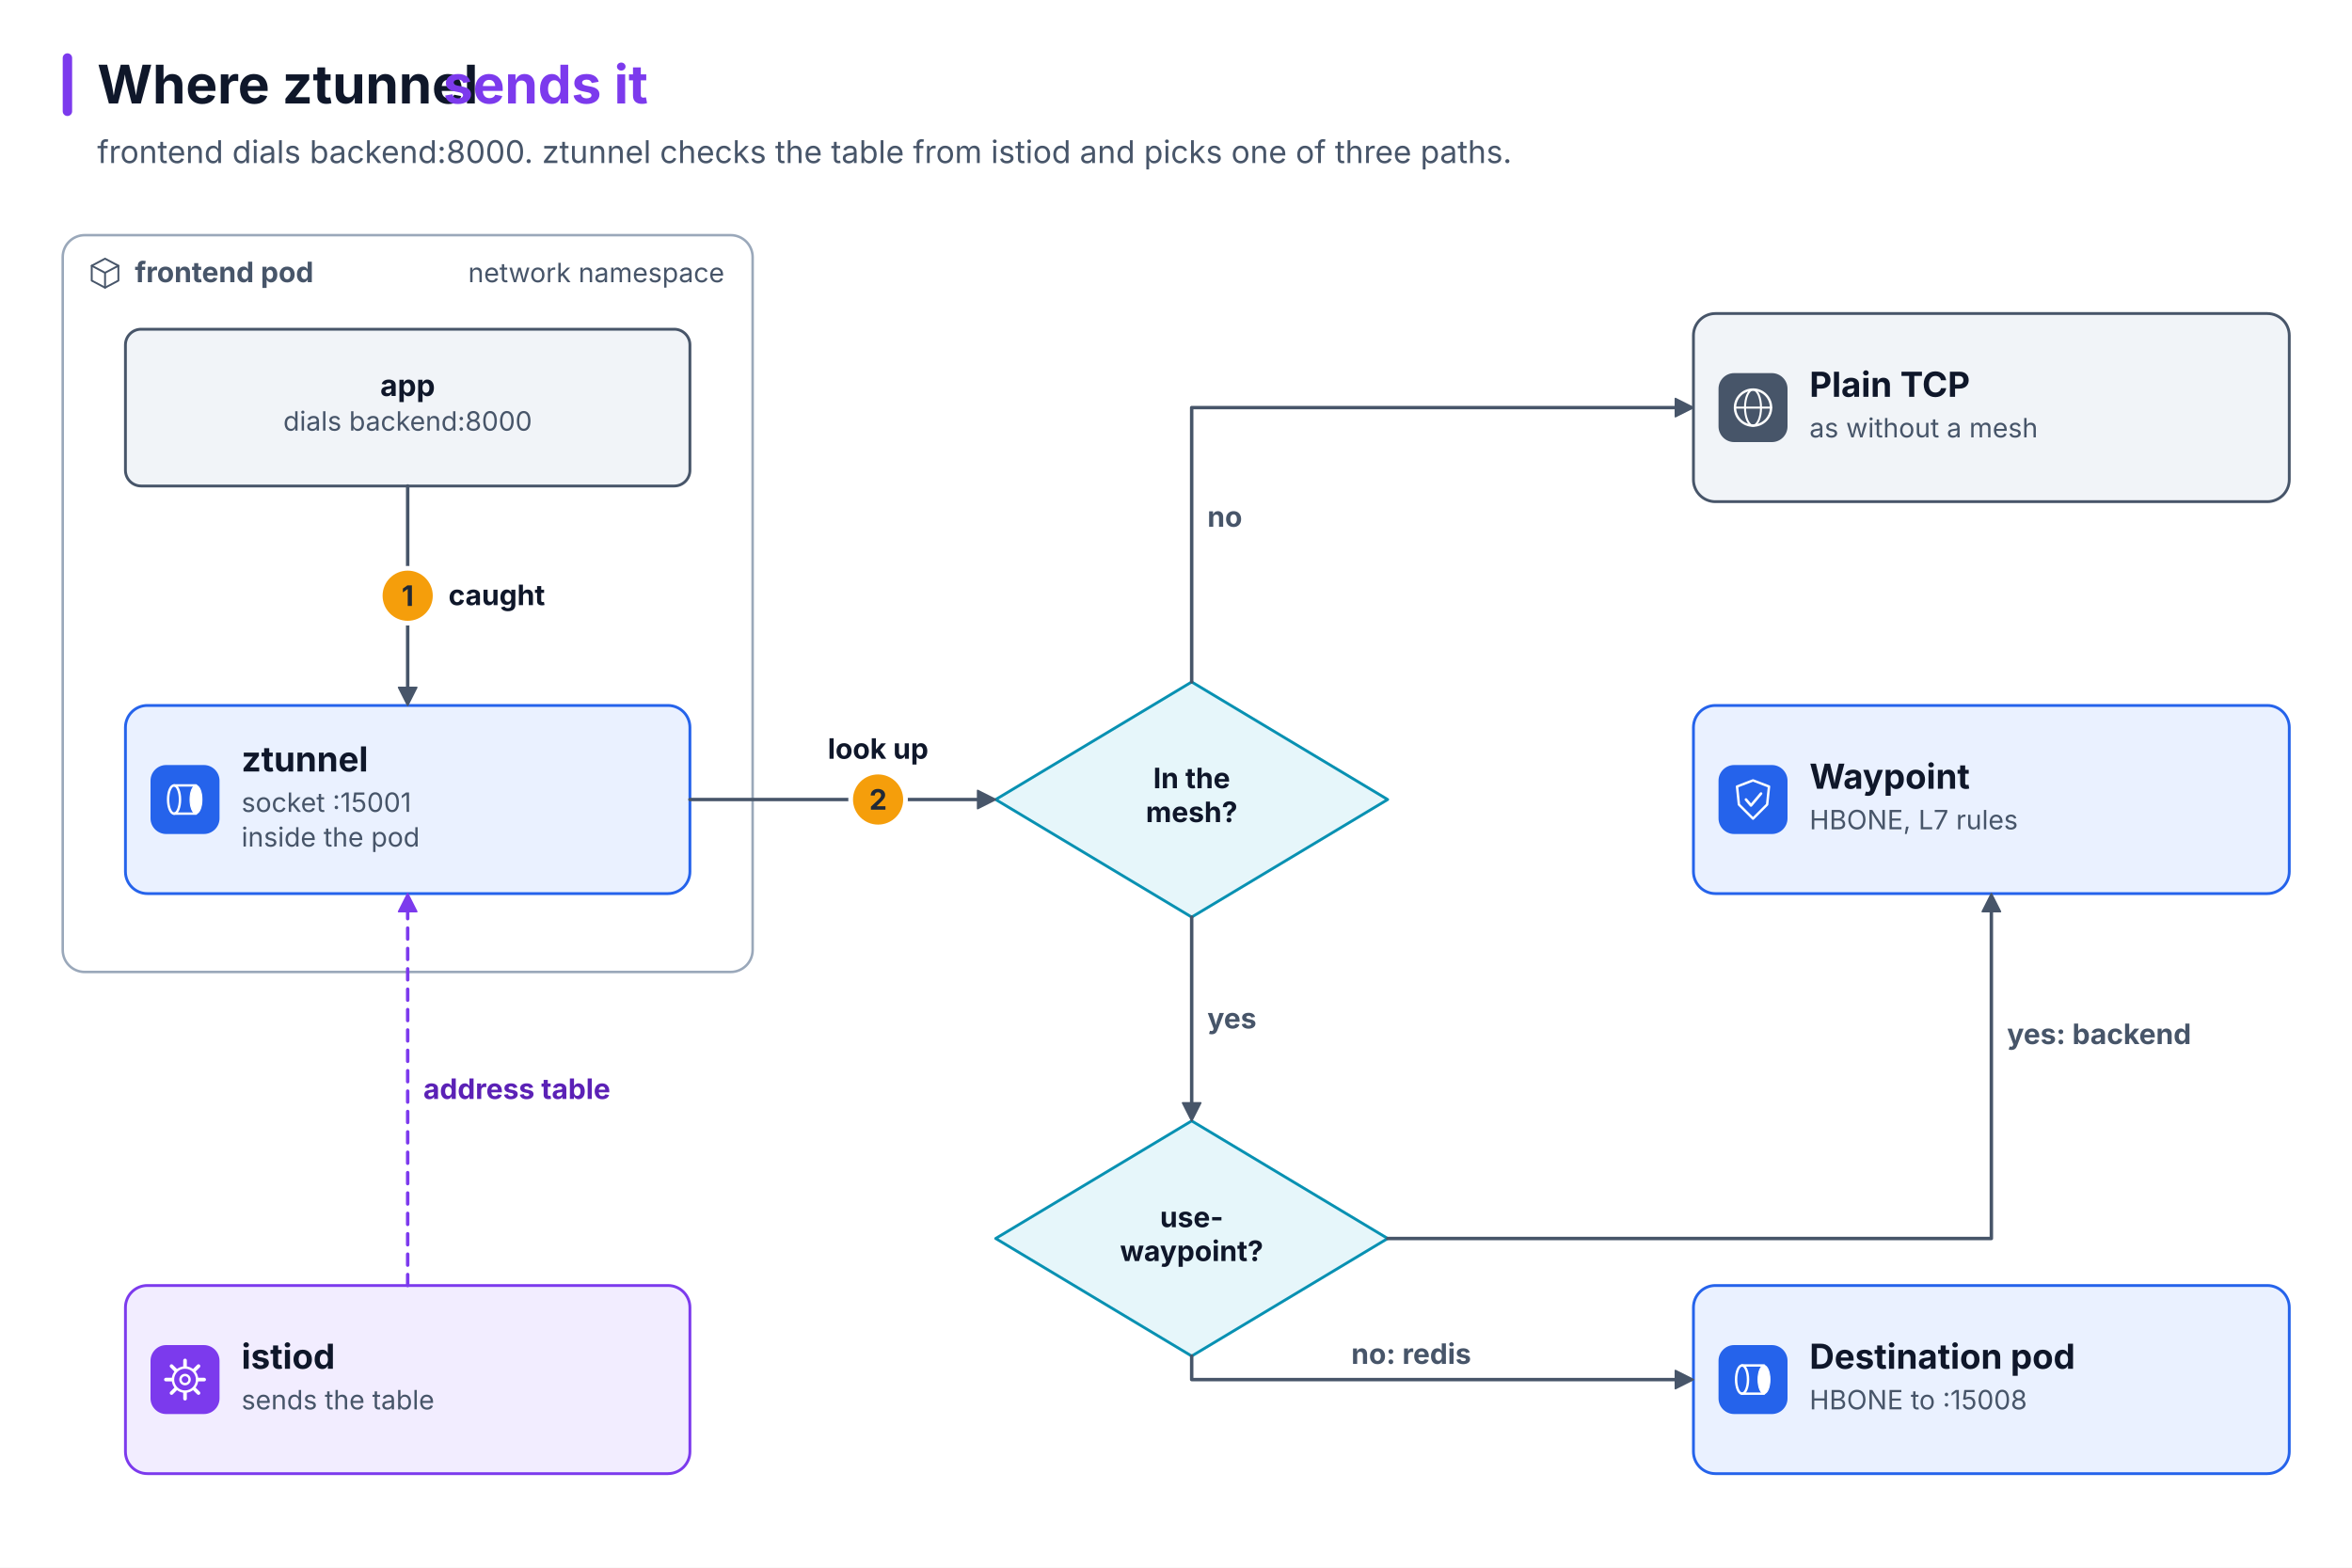
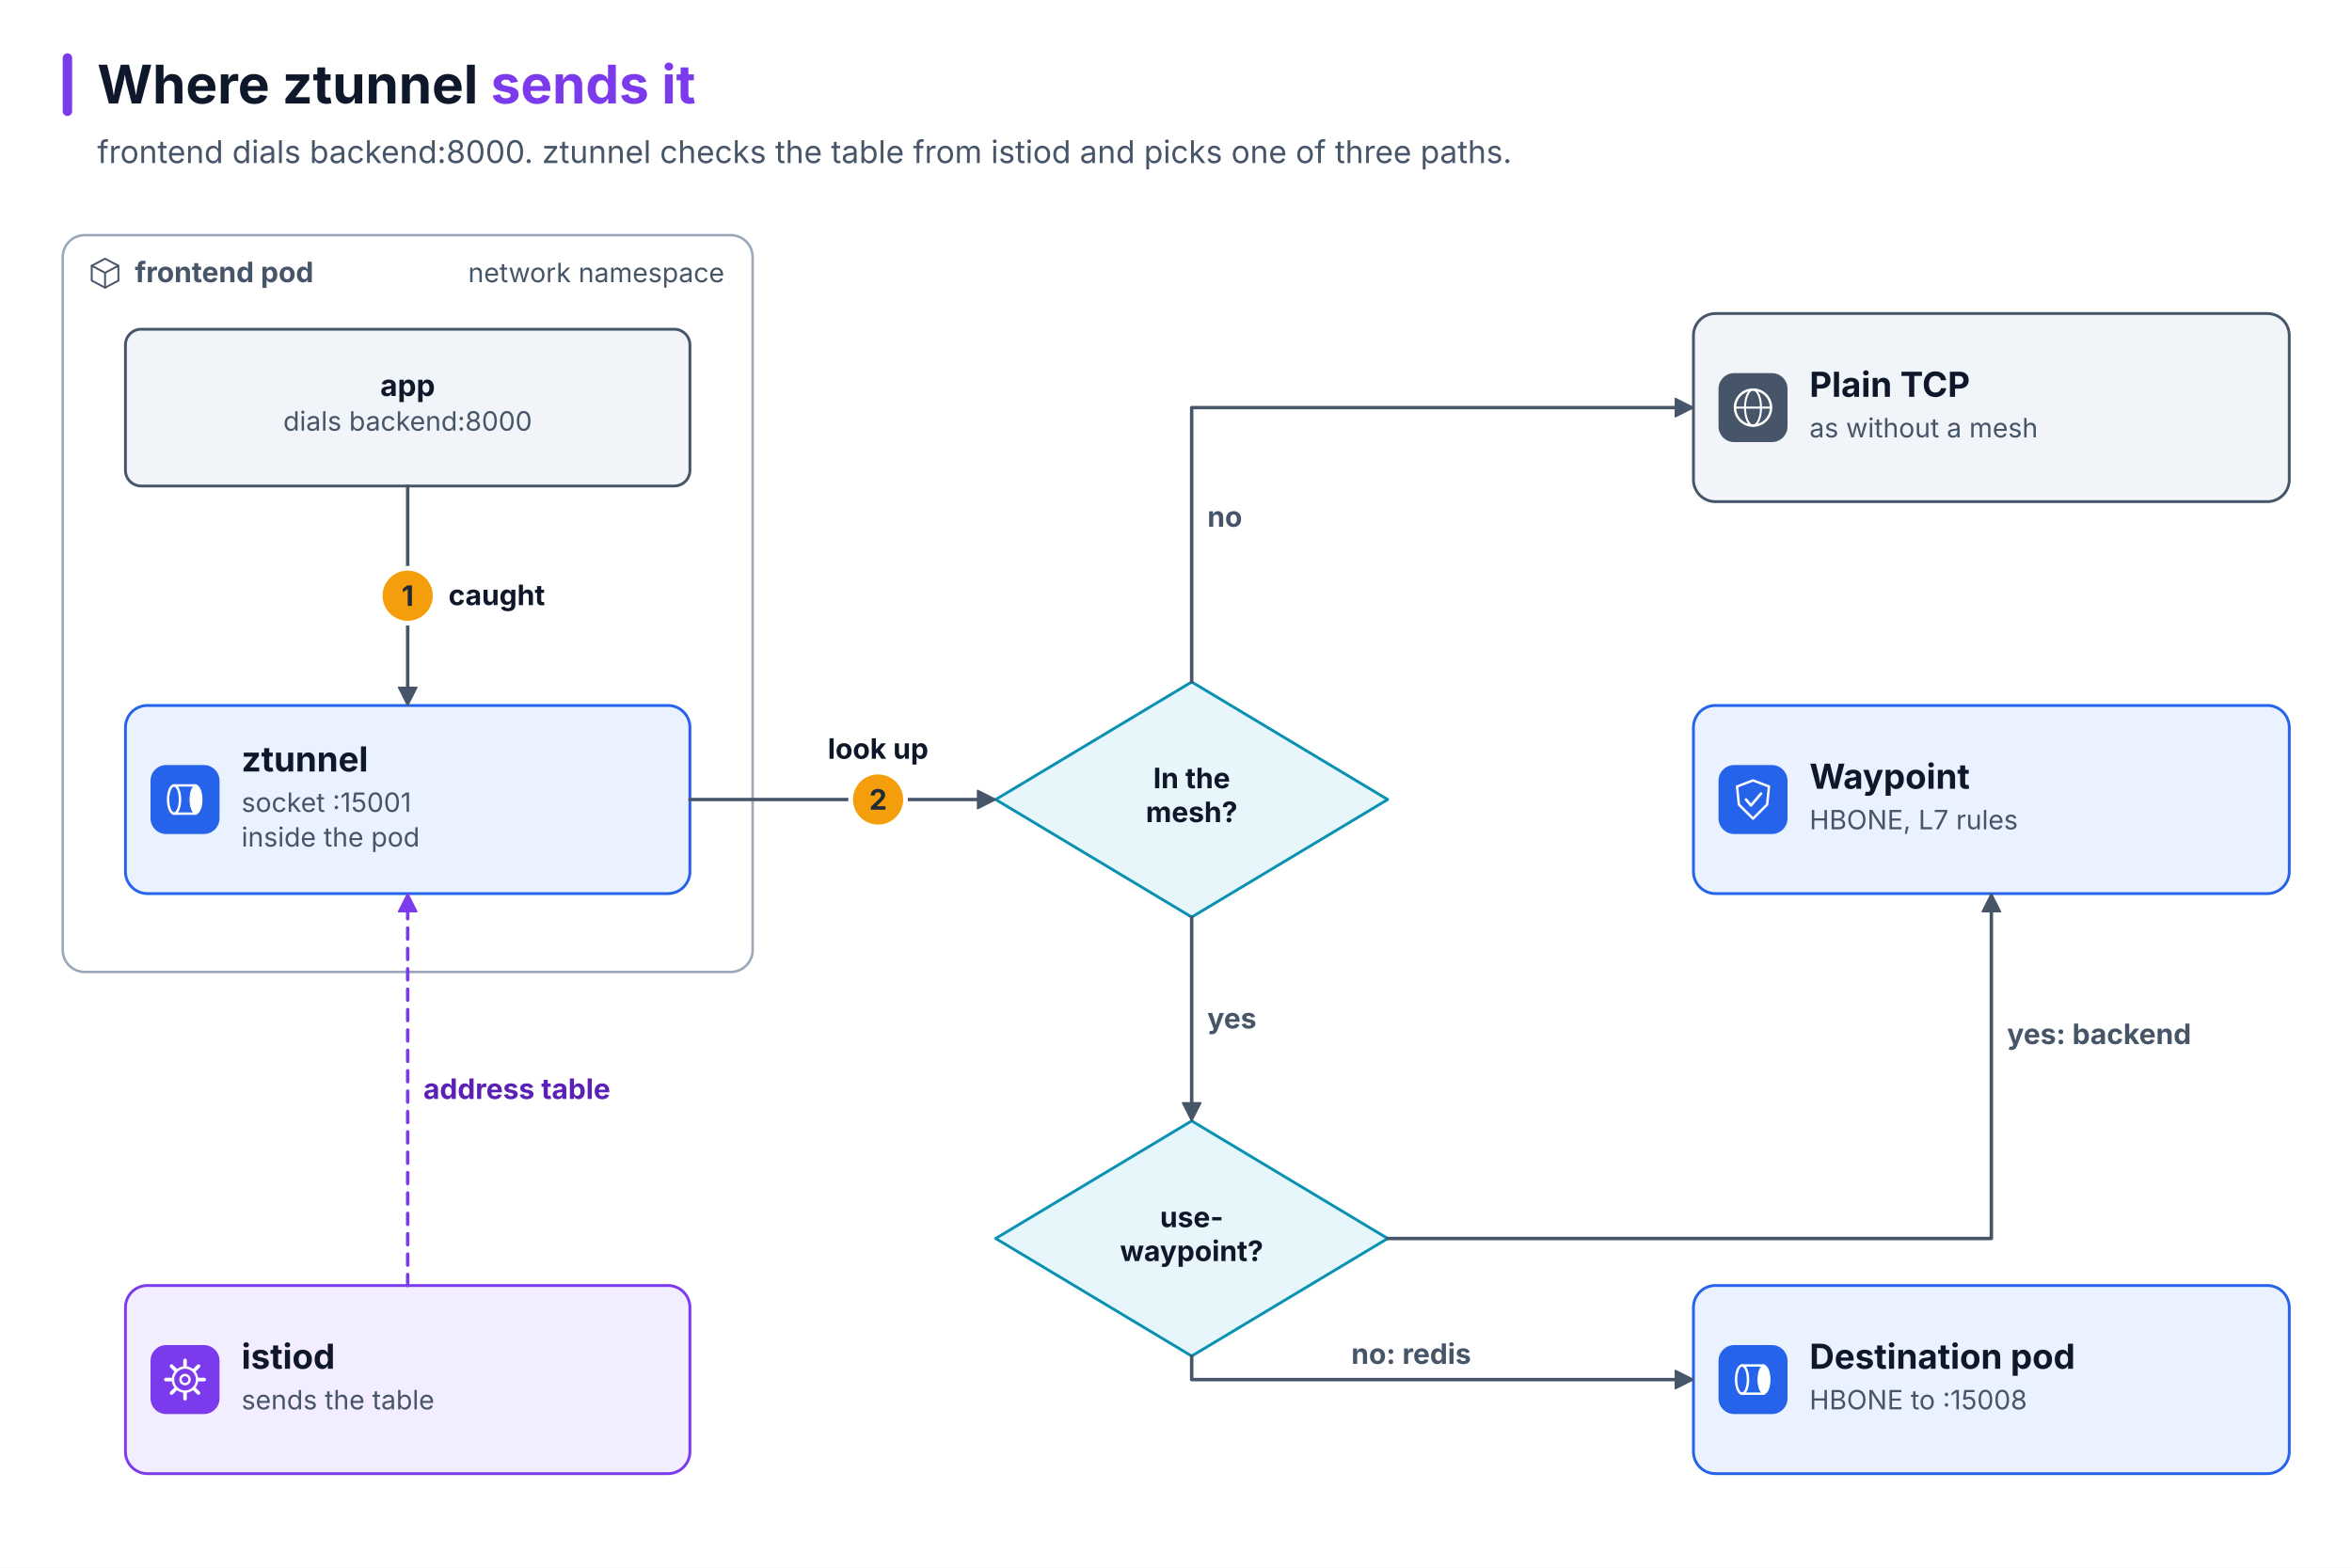
<svg xmlns="http://www.w3.org/2000/svg" width="1500" height="1000" viewBox="0 0 1500 1000" font-family="Inter, -apple-system, 'Segoe UI', Helvetica, Arial, sans-serif">
  <rect width="1500" height="1000" fill="#ffffff" />
  <rect x="40.0" y="34.0" width="6.0" height="40.0" rx="3.0" fill="#7c3aed" stroke="none" />
-   <text x="62.0" y="66.0" font-size="34.0" fill="#0f172a" font-weight="700" text-anchor="start">Where ztunnel</text>
-   <text x="282.6" y="66.0" font-size="34.0" fill="#7c3aed" font-weight="700" text-anchor="start">sends it</text>
+   <text x="62" y="66" font-size="34" font-weight="700" fill="#0f172a">Where ztunnel <tspan fill="#7c3aed">sends it</tspan>
+   </text>
  <text x="62.0" y="104.0" font-size="20.0" fill="#475569" text-anchor="start">frontend dials backend:8000. ztunnel checks the table from istiod and picks one of three paths.</text>
  <rect x="40.0" y="150.0" width="440.0" height="470.0" rx="14.0" fill="#ffffff" stroke="#9aa8ba" stroke-width="1.6" />
  <polygon points="67.0,165.0 75.5,169.5 75.5,179.0 67.0,183.5 58.5,179.0 58.5,169.5" fill="none" stroke="#475569" stroke-width="1.20" stroke-linejoin="round" />
  <polyline points="58.5,169.5 67.0,174.0 75.5,169.5" fill="none" stroke="#475569" stroke-width="1.20" stroke-linecap="round" stroke-linejoin="round" />
  <polyline points="67.0,174.0 67.0,183.5" fill="none" stroke="#475569" stroke-width="1.20" stroke-linecap="round" stroke-linejoin="round" />
  <text x="86.0" y="180.0" font-size="18.0" fill="#475569" font-weight="700" text-anchor="start">frontend pod</text>
  <text x="462.0" y="180.0" font-size="17.0" fill="#475569" text-anchor="end">network namespace</text>
  <rect x="80.0" y="210.0" width="360.0" height="100.0" rx="10.0" fill="#f1f4f8" stroke="#475569" stroke-width="1.8" />
  <text x="260.0" y="252.6" font-size="19.0" fill="#0f172a" font-weight="700" text-anchor="middle">app</text>
  <text x="260.0" y="274.7" font-size="17.0" fill="#475569" text-anchor="middle">dials backend:8000</text>
  <rect x="80.0" y="450.0" width="360.0" height="120.0" rx="14.0" fill="#eaf1ff" stroke="#2563eb" stroke-width="1.8" />
  <rect x="96.0" y="488.0" width="44.0" height="44.0" rx="10.0" fill="#2563eb" stroke="none" />
  <ellipse cx="111.0" cy="510.0" rx="3.8" ry="9.0" fill="none" stroke="#ffffff" stroke-width="1.54" />
  <polyline points="111.0,501.0 125.0,501.0" fill="none" stroke="#ffffff" stroke-width="1.54" stroke-linecap="round" stroke-linejoin="round" />
  <polyline points="111.0,519.0 125.0,519.0" fill="none" stroke="#ffffff" stroke-width="1.54" stroke-linecap="round" stroke-linejoin="round" />
  <ellipse cx="125.0" cy="510.0" rx="3.8" ry="9.0" fill="#ffffff" stroke="#ffffff" stroke-width="0.64" />
  <text x="154.0" y="492.1" font-size="22.0" fill="#0f172a" font-weight="700" text-anchor="start">ztunnel</text>
  <text x="154.0" y="517.9" font-size="17.0" fill="#475569" text-anchor="start">socket :15001</text>
  <text x="154.0" y="540.0" font-size="17.0" fill="#475569" text-anchor="start">inside the pod</text>
  <polyline points="260.0,310.0 260.0,440.5" fill="none" stroke="#475569" stroke-width="2.20" stroke-linecap="round" stroke-linejoin="round" />
  <polygon points="260.0,450.0 254.2,438.5 265.8,438.5" fill="#475569" stroke="#475569" stroke-width="1" stroke-linejoin="round" />
  <ellipse cx="260.0" cy="380.0" rx="19.0" ry="19.0" fill="#ffffff" stroke="none" />
  <ellipse cx="260.0" cy="380.0" rx="16.0" ry="16.0" fill="#f59e0b" stroke="none" />
  <text x="260.0" y="386.5" font-size="18.0" fill="#1f2937" font-weight="700" text-anchor="middle">1</text>
  <text x="286.0" y="386.0" font-size="18.0" fill="#0f172a" font-weight="700" stroke="#ffffff" stroke-width="6" stroke-linejoin="round" paint-order="stroke" text-anchor="start">caught</text>
  <rect x="80.0" y="820.0" width="360.0" height="120.0" rx="14.0" fill="#f2edff" stroke="#7c3aed" stroke-width="1.8" />
  <rect x="96.0" y="858.0" width="44.0" height="44.0" rx="10.0" fill="#7c3aed" stroke="none" />
  <polyline points="118.0,867.8 118.0,872.3" fill="none" stroke="#ffffff" stroke-width="2.30" stroke-linecap="round" stroke-linejoin="round" />
  <polyline points="118.0,887.7 118.0,892.2" fill="none" stroke="#ffffff" stroke-width="2.30" stroke-linecap="round" stroke-linejoin="round" />
  <polyline points="105.8,880.0 110.3,880.0" fill="none" stroke="#ffffff" stroke-width="2.30" stroke-linecap="round" stroke-linejoin="round" />
  <polyline points="125.7,880.0 130.2,880.0" fill="none" stroke="#ffffff" stroke-width="2.30" stroke-linecap="round" stroke-linejoin="round" />
  <polyline points="109.4,871.4 112.6,874.6" fill="none" stroke="#ffffff" stroke-width="2.30" stroke-linecap="round" stroke-linejoin="round" />
  <polyline points="123.4,885.4 126.6,888.6" fill="none" stroke="#ffffff" stroke-width="2.30" stroke-linecap="round" stroke-linejoin="round" />
  <polyline points="126.6,871.4 123.4,874.6" fill="none" stroke="#ffffff" stroke-width="2.30" stroke-linecap="round" stroke-linejoin="round" />
  <polyline points="109.4,888.6 112.6,885.4" fill="none" stroke="#ffffff" stroke-width="2.30" stroke-linecap="round" stroke-linejoin="round" />
  <ellipse cx="118.0" cy="880.0" rx="7.7" ry="7.7" fill="#7c3aed" stroke="#ffffff" stroke-width="1.54" />
  <ellipse cx="118.0" cy="880.0" rx="2.9" ry="2.9" fill="none" stroke="#ffffff" stroke-width="1.54" />
  <text x="154.0" y="873.1" font-size="22.0" fill="#0f172a" font-weight="700" text-anchor="start">istiod</text>
  <text x="154.0" y="899.0" font-size="17.0" fill="#475569" text-anchor="start">sends the table</text>
  <polyline points="260.0,820.0 260.0,579.5" fill="none" stroke="#7c3aed" stroke-width="2.20" stroke-linecap="round" stroke-linejoin="round" stroke-dasharray="7 6" />
  <polygon points="260.0,570.0 265.8,581.5 254.2,581.5" fill="#7c3aed" stroke="#7c3aed" stroke-width="1" stroke-linejoin="round" />
  <text x="270.0" y="701.0" font-size="18.0" fill="#5b21b6" font-weight="700" stroke="#ffffff" stroke-width="6" stroke-linejoin="round" paint-order="stroke" text-anchor="start">address table</text>
  <polygon points="760.0,435.0 885.0,510.0 760.0,585.0 635.0,510.0" fill="#e6f6fa" stroke="#0891b2" stroke-width="1.80" stroke-linejoin="round" />
  <text x="760.0" y="502.8" font-size="18.0" fill="#0f172a" font-weight="700" text-anchor="middle">In the</text>
  <text x="760.0" y="524.4" font-size="18.0" fill="#0f172a" font-weight="700" text-anchor="middle">mesh?</text>
  <polyline points="440.0,510.0 625.5,510.0" fill="none" stroke="#475569" stroke-width="2.20" stroke-linecap="round" stroke-linejoin="round" />
  <polygon points="635.0,510.0 623.5,515.8 623.5,504.2" fill="#475569" stroke="#475569" stroke-width="1" stroke-linejoin="round" />
  <ellipse cx="560.0" cy="510.0" rx="19.0" ry="19.0" fill="#ffffff" stroke="none" />
  <ellipse cx="560.0" cy="510.0" rx="16.0" ry="16.0" fill="#f59e0b" stroke="none" />
  <text x="560.0" y="516.5" font-size="18.0" fill="#1f2937" font-weight="700" text-anchor="middle">2</text>
  <text x="560.0" y="484.0" font-size="18.0" fill="#0f172a" font-weight="700" stroke="#ffffff" stroke-width="6" stroke-linejoin="round" paint-order="stroke" text-anchor="middle">look up</text>
  <rect x="1080.0" y="200.0" width="380.0" height="120.0" rx="14.0" fill="#f1f4f8" stroke="#475569" stroke-width="1.8" />
  <rect x="1096.0" y="238.0" width="44.0" height="44.0" rx="10.0" fill="#475569" stroke="none" />
  <ellipse cx="1118.0" cy="260.0" rx="11.5" ry="11.5" fill="none" stroke="#ffffff" stroke-width="1.54" />
  <ellipse cx="1118.0" cy="260.0" rx="5.1" ry="11.5" fill="none" stroke="#ffffff" stroke-width="1.28" />
  <polyline points="1106.5,260.0 1129.5,260.0" fill="none" stroke="#ffffff" stroke-width="1.28" stroke-linecap="round" stroke-linejoin="round" />
  <text x="1154.0" y="253.1" font-size="22.0" fill="#0f172a" font-weight="700" text-anchor="start">Plain TCP</text>
  <text x="1154.0" y="279.0" font-size="17.0" fill="#475569" text-anchor="start">as without a mesh</text>
  <polyline points="760.0,435.0 760.0,260.0 1070.5,260.0" fill="none" stroke="#475569" stroke-width="2.20" stroke-linecap="round" stroke-linejoin="round" />
  <polygon points="1080.0,260.0 1068.5,265.8 1068.5,254.2" fill="#475569" stroke="#475569" stroke-width="1" stroke-linejoin="round" />
  <text x="770.0" y="336.0" font-size="18.0" fill="#475569" font-weight="700" stroke="#ffffff" stroke-width="6" stroke-linejoin="round" paint-order="stroke" text-anchor="start">no</text>
  <polygon points="760.0,715.0 885.0,790.0 760.0,865.0 635.0,790.0" fill="#e6f6fa" stroke="#0891b2" stroke-width="1.80" stroke-linejoin="round" />
  <text x="760.0" y="782.8" font-size="18.0" fill="#0f172a" font-weight="700" text-anchor="middle">use-</text>
  <text x="760.0" y="804.4" font-size="18.0" fill="#0f172a" font-weight="700" text-anchor="middle">waypoint?</text>
  <polyline points="760.0,585.0 760.0,705.5" fill="none" stroke="#475569" stroke-width="2.20" stroke-linecap="round" stroke-linejoin="round" />
  <polygon points="760.0,715.0 754.2,703.5 765.8,703.5" fill="#475569" stroke="#475569" stroke-width="1" stroke-linejoin="round" />
  <text x="770.0" y="656.0" font-size="18.0" fill="#475569" font-weight="700" stroke="#ffffff" stroke-width="6" stroke-linejoin="round" paint-order="stroke" text-anchor="start">yes</text>
  <rect x="1080.0" y="450.0" width="380.0" height="120.0" rx="14.0" fill="#eaf1ff" stroke="#2563eb" stroke-width="1.8" />
  <rect x="1096.0" y="488.0" width="44.0" height="44.0" rx="10.0" fill="#2563eb" stroke="none" />
  <polygon points="1118.0,497.8 1128.2,501.7 1127.0,513.2 1118.0,522.2 1109.0,513.2 1107.8,501.7" fill="none" stroke="#ffffff" stroke-width="1.54" stroke-linejoin="round" />
  <polyline points="1113.5,510.0 1116.7,513.8 1123.1,506.2" fill="none" stroke="#ffffff" stroke-width="1.66" stroke-linecap="round" stroke-linejoin="round" />
  <text x="1154.0" y="503.1" font-size="22.0" fill="#0f172a" font-weight="700" text-anchor="start">Waypoint</text>
  <text x="1154.0" y="529.0" font-size="17.0" fill="#475569" text-anchor="start">HBONE, L7 rules</text>
  <polyline points="885.0,790.0 1270.0,790.0 1270.0,579.5" fill="none" stroke="#475569" stroke-width="2.20" stroke-linecap="round" stroke-linejoin="round" />
  <polygon points="1270.0,570.0 1275.8,581.5 1264.2,581.5" fill="#475569" stroke="#475569" stroke-width="1" stroke-linejoin="round" />
  <text x="1280.0" y="666.0" font-size="18.0" fill="#475569" font-weight="700" stroke="#ffffff" stroke-width="6" stroke-linejoin="round" paint-order="stroke" text-anchor="start">yes: backend</text>
  <rect x="1080.0" y="820.0" width="380.0" height="120.0" rx="14.0" fill="#eaf1ff" stroke="#2563eb" stroke-width="1.8" />
  <rect x="1096.0" y="858.0" width="44.0" height="44.0" rx="10.0" fill="#2563eb" stroke="none" />
  <ellipse cx="1111.0" cy="880.0" rx="3.8" ry="9.0" fill="none" stroke="#ffffff" stroke-width="1.54" />
  <polyline points="1111.0,871.0 1125.0,871.0" fill="none" stroke="#ffffff" stroke-width="1.54" stroke-linecap="round" stroke-linejoin="round" />
  <polyline points="1111.0,889.0 1125.0,889.0" fill="none" stroke="#ffffff" stroke-width="1.54" stroke-linecap="round" stroke-linejoin="round" />
  <ellipse cx="1125.0" cy="880.0" rx="3.8" ry="9.0" fill="#ffffff" stroke="#ffffff" stroke-width="0.64" />
  <text x="1154.0" y="873.1" font-size="22.0" fill="#0f172a" font-weight="700" text-anchor="start">Destination pod</text>
  <text x="1154.0" y="899.0" font-size="17.0" fill="#475569" text-anchor="start">HBONE to :15008</text>
  <polyline points="760.0,865.0 760.0,880.0 1070.5,880.0" fill="none" stroke="#475569" stroke-width="2.20" stroke-linecap="round" stroke-linejoin="round" />
  <polygon points="1080.0,880.0 1068.5,885.8 1068.5,874.2" fill="#475569" stroke="#475569" stroke-width="1" stroke-linejoin="round" />
  <text x="900.0" y="870.0" font-size="18.0" fill="#475569" font-weight="700" stroke="#ffffff" stroke-width="6" stroke-linejoin="round" paint-order="stroke" text-anchor="middle">no: redis</text>
</svg>
